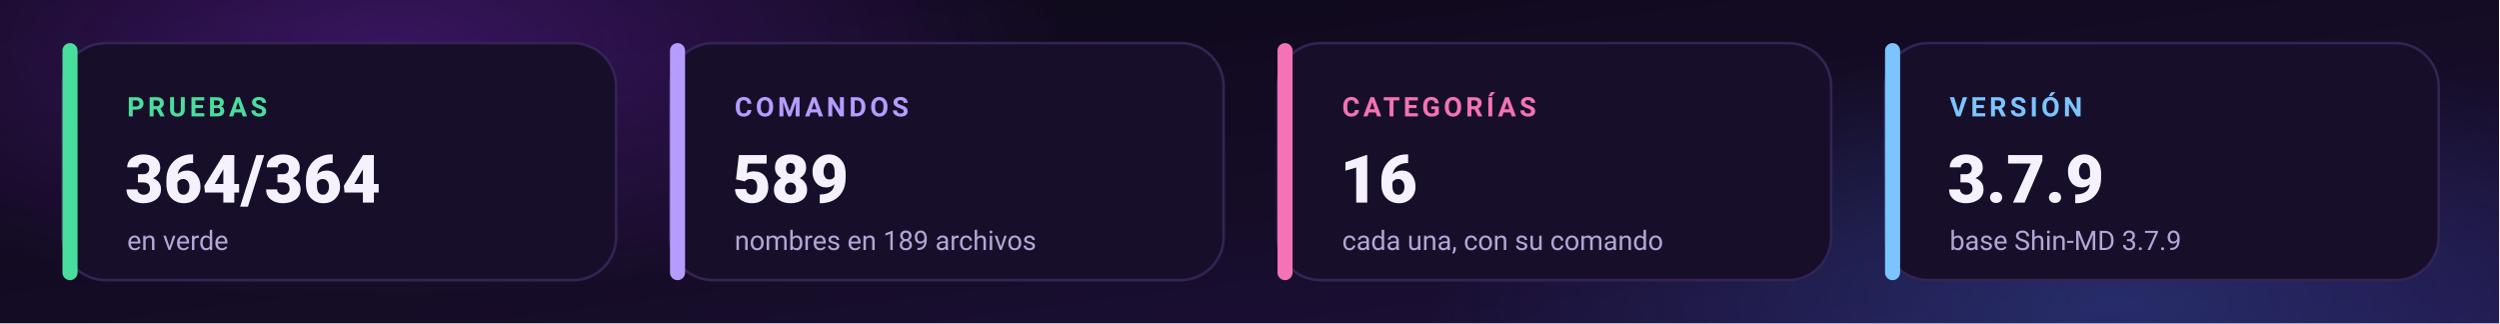
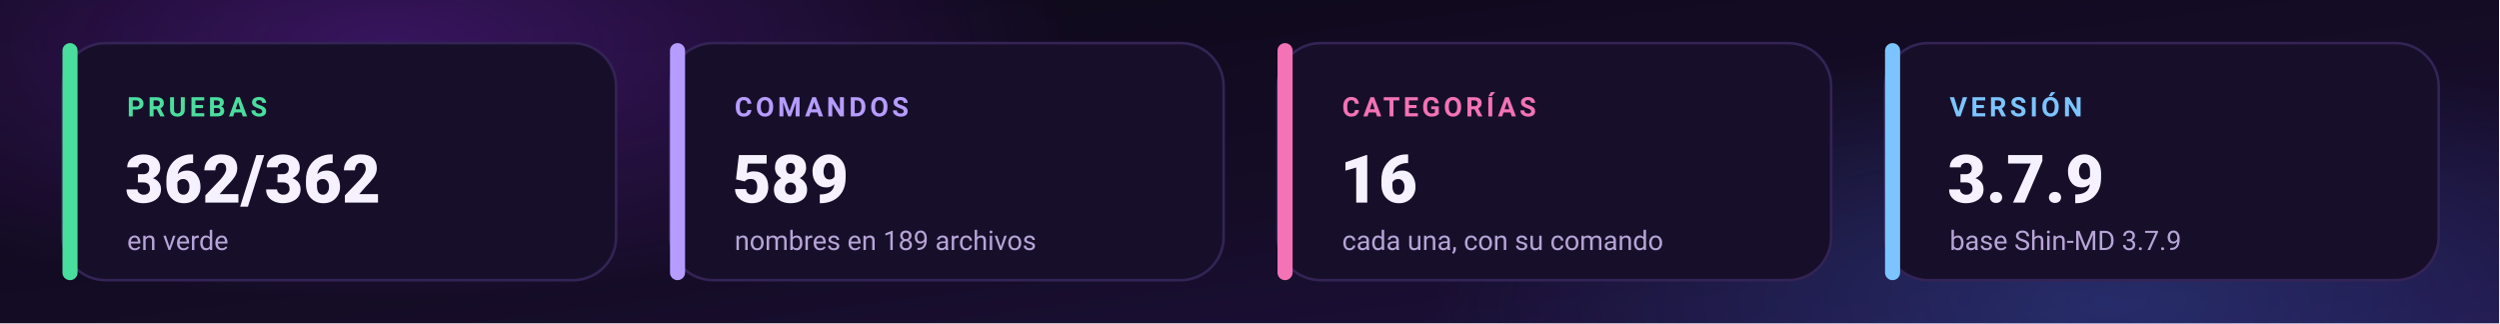
- <svg xmlns="http://www.w3.org/2000/svg" viewBox="0 0 1160 150" width="1160" height="150" role="img" aria-label="Cifras reales de Ado-Bot: 364 pruebas, 589 nombres de comando, 16 categorías, versión 3.7.9">
+ <svg xmlns="http://www.w3.org/2000/svg" viewBox="0 0 1160 150" width="1160" height="150" role="img" aria-label="Cifras reales de Ado-Bot: 362 pruebas, 589 nombres de comando, 16 categorías, versión 3.7.9">
  <defs>
    <style>
@keyframes vaiven { 0% { transform: translateX(-620px) } 100% { transform: translateX(1500px) } }
@keyframes respirar { 0%,100% { opacity: .45 } 50% { opacity: .8 } }
@keyframes latir { 0%,100% { opacity: .25; transform: scale(1) } 50% { opacity: .7; transform: scale(1.35) } }
@keyframes recorrer { 0% { transform: translateX(-320px) } 100% { transform: translateX(1240px) } }
.brillo { animation: vaiven 11s linear infinite; }
.halo { animation: respirar 9s ease-in-out infinite; }
.punto { animation: latir 5s ease-in-out infinite; transform-origin: center; }
.destello { animation: recorrer 7s ease-in-out infinite; }
@media (prefers-reduced-motion: reduce) {
  .brillo, .halo, .punto, .destello { animation: none }
}</style>
    <linearGradient id="fondo" x1="0" y1="0" x2="1" y2="1">
      <stop offset="0" stop-color="#0C0817" />
      <stop offset=".55" stop-color="#150C26" />
      <stop offset="1" stop-color="#1F1140" />
    </linearGradient>
    <radialGradient id="haloA" cx="0.5" cy="0.5" r="0.5">
      <stop offset="0" stop-color="#8A2BE2" stop-opacity=".34" />
      <stop offset="1" stop-color="#8A2BE2" stop-opacity="0" />
    </radialGradient>
    <radialGradient id="haloB" cx="0.5" cy="0.5" r="0.5">
      <stop offset="0" stop-color="#3E6FD9" stop-opacity=".3" />
      <stop offset="1" stop-color="#3E6FD9" stop-opacity="0" />
    </radialGradient>
    <linearGradient id="tinta" x1="0" y1="0" x2="1" y2="0">
      <stop offset="0" stop-color="#F6F1FF" />
      <stop offset="1" stop-color="#B69CFF" />
    </linearGradient>
    <linearGradient id="lineaFina" x1="0" y1="0" x2="1" y2="0">
      <stop offset="0" stop-color="#2E2149" stop-opacity="0" />
      <stop offset=".5" stop-color="#2E2149" />
      <stop offset="1" stop-color="#2E2149" stop-opacity="0" />
    </linearGradient>
    <linearGradient id="velo" x1="0" y1="0" x2="1" y2="0">
      <stop offset="0" stop-color="#FFFFFF" stop-opacity="0" />
      <stop offset=".5" stop-color="#FFFFFF" stop-opacity=".1" />
      <stop offset="1" stop-color="#FFFFFF" stop-opacity="0" />
    </linearGradient>
    <pattern id="trama" width="26" height="26" patternUnits="userSpaceOnUse">
      <circle cx="1.6" cy="1.6" r="1.6" fill="#B6A5D6" opacity=".3" />
    </pattern>
  </defs>
  <rect width="1160" height="150" fill="url(#fondo)" />
  <ellipse class="halo" cx="180" cy="20" rx="320" ry="120" fill="url(#haloA)" />
  <ellipse class="halo" cx="980" cy="140" rx="320" ry="120" fill="url(#haloB)" />
  <g>
    <rect x="29" y="20" width="257" height="110" rx="20" fill="#170F2A" stroke="#332455" stroke-width="1.2" />
    <rect x="29" y="20" width="7" height="110" rx="3.5" fill="#4ADE9E" />
    <text x="59" y="54" font-family="-apple-system, BlinkMacSystemFont, &quot;SF Pro Display&quot;, &quot;Segoe UI&quot;, Roboto, Helvetica, Arial, sans-serif" font-size="12.5" font-weight="700" letter-spacing="1.6" fill="#4ADE9E">PRUEBAS</text>
-     <text x="58" y="94" font-family="-apple-system, BlinkMacSystemFont, &quot;SF Pro Display&quot;, &quot;Segoe UI&quot;, Roboto, Helvetica, Arial, sans-serif" font-size="31" font-weight="800" fill="#F6F1FF">364/364</text>
+     <text x="58" y="94" font-family="-apple-system, BlinkMacSystemFont, &quot;SF Pro Display&quot;, &quot;Segoe UI&quot;, Roboto, Helvetica, Arial, sans-serif" font-size="31" font-weight="800" fill="#F6F1FF">362/362</text>
    <text x="59" y="116" font-family="-apple-system, BlinkMacSystemFont, &quot;SF Pro Display&quot;, &quot;Segoe UI&quot;, Roboto, Helvetica, Arial, sans-serif" font-size="12.5" fill="#B6A5D6">en verde</text>
  </g>
  <g>
    <rect x="311" y="20" width="257" height="110" rx="20" fill="#170F2A" stroke="#332455" stroke-width="1.2" />
    <rect x="311" y="20" width="7" height="110" rx="3.5" fill="#B69CFF" />
    <text x="341" y="54" font-family="-apple-system, BlinkMacSystemFont, &quot;SF Pro Display&quot;, &quot;Segoe UI&quot;, Roboto, Helvetica, Arial, sans-serif" font-size="12.5" font-weight="700" letter-spacing="1.6" fill="#B69CFF">COMANDOS</text>
    <text x="340" y="94" font-family="-apple-system, BlinkMacSystemFont, &quot;SF Pro Display&quot;, &quot;Segoe UI&quot;, Roboto, Helvetica, Arial, sans-serif" font-size="31" font-weight="800" fill="#F6F1FF">589</text>
    <text x="341" y="116" font-family="-apple-system, BlinkMacSystemFont, &quot;SF Pro Display&quot;, &quot;Segoe UI&quot;, Roboto, Helvetica, Arial, sans-serif" font-size="12.5" fill="#B6A5D6">nombres en 189 archivos</text>
  </g>
  <g>
    <rect x="593" y="20" width="257" height="110" rx="20" fill="#170F2A" stroke="#332455" stroke-width="1.2" />
    <rect x="593" y="20" width="7" height="110" rx="3.5" fill="#F472B6" />
    <text x="623" y="54" font-family="-apple-system, BlinkMacSystemFont, &quot;SF Pro Display&quot;, &quot;Segoe UI&quot;, Roboto, Helvetica, Arial, sans-serif" font-size="12.5" font-weight="700" letter-spacing="1.6" fill="#F472B6">CATEGORÍAS</text>
    <text x="622" y="94" font-family="-apple-system, BlinkMacSystemFont, &quot;SF Pro Display&quot;, &quot;Segoe UI&quot;, Roboto, Helvetica, Arial, sans-serif" font-size="31" font-weight="800" fill="#F6F1FF">16</text>
    <text x="623" y="116" font-family="-apple-system, BlinkMacSystemFont, &quot;SF Pro Display&quot;, &quot;Segoe UI&quot;, Roboto, Helvetica, Arial, sans-serif" font-size="12.5" fill="#B6A5D6">cada una, con su comando</text>
  </g>
  <g>
    <rect x="875" y="20" width="257" height="110" rx="20" fill="#170F2A" stroke="#332455" stroke-width="1.2" />
    <rect x="875" y="20" width="7" height="110" rx="3.5" fill="#7CC4FF" />
    <text x="905" y="54" font-family="-apple-system, BlinkMacSystemFont, &quot;SF Pro Display&quot;, &quot;Segoe UI&quot;, Roboto, Helvetica, Arial, sans-serif" font-size="12.5" font-weight="700" letter-spacing="1.6" fill="#7CC4FF">VERSIÓN</text>
    <text x="904" y="94" font-family="-apple-system, BlinkMacSystemFont, &quot;SF Pro Display&quot;, &quot;Segoe UI&quot;, Roboto, Helvetica, Arial, sans-serif" font-size="31" font-weight="800" fill="#F6F1FF">3.7.9</text>
    <text x="905" y="116" font-family="-apple-system, BlinkMacSystemFont, &quot;SF Pro Display&quot;, &quot;Segoe UI&quot;, Roboto, Helvetica, Arial, sans-serif" font-size="12.5" fill="#B6A5D6">base Shin-MD 3.7.9</text>
  </g>
</svg>
